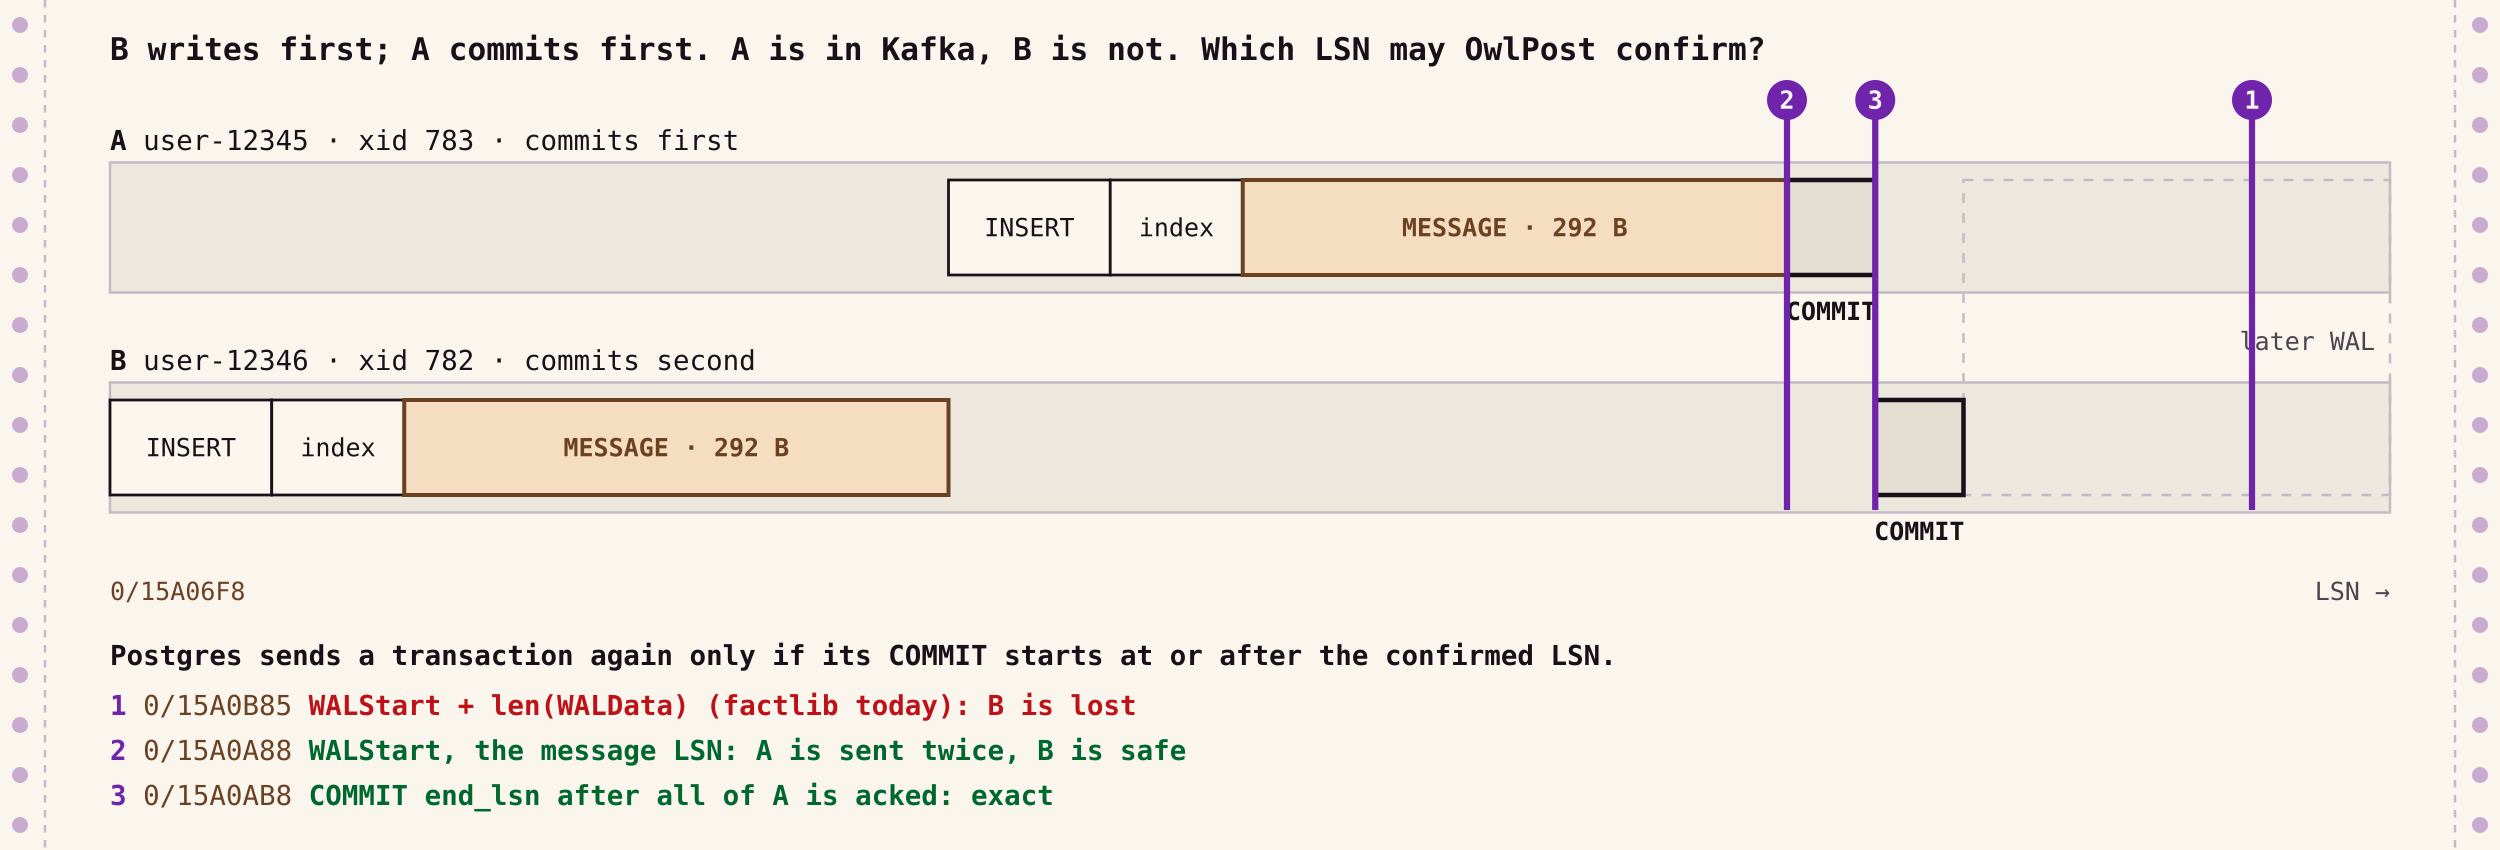
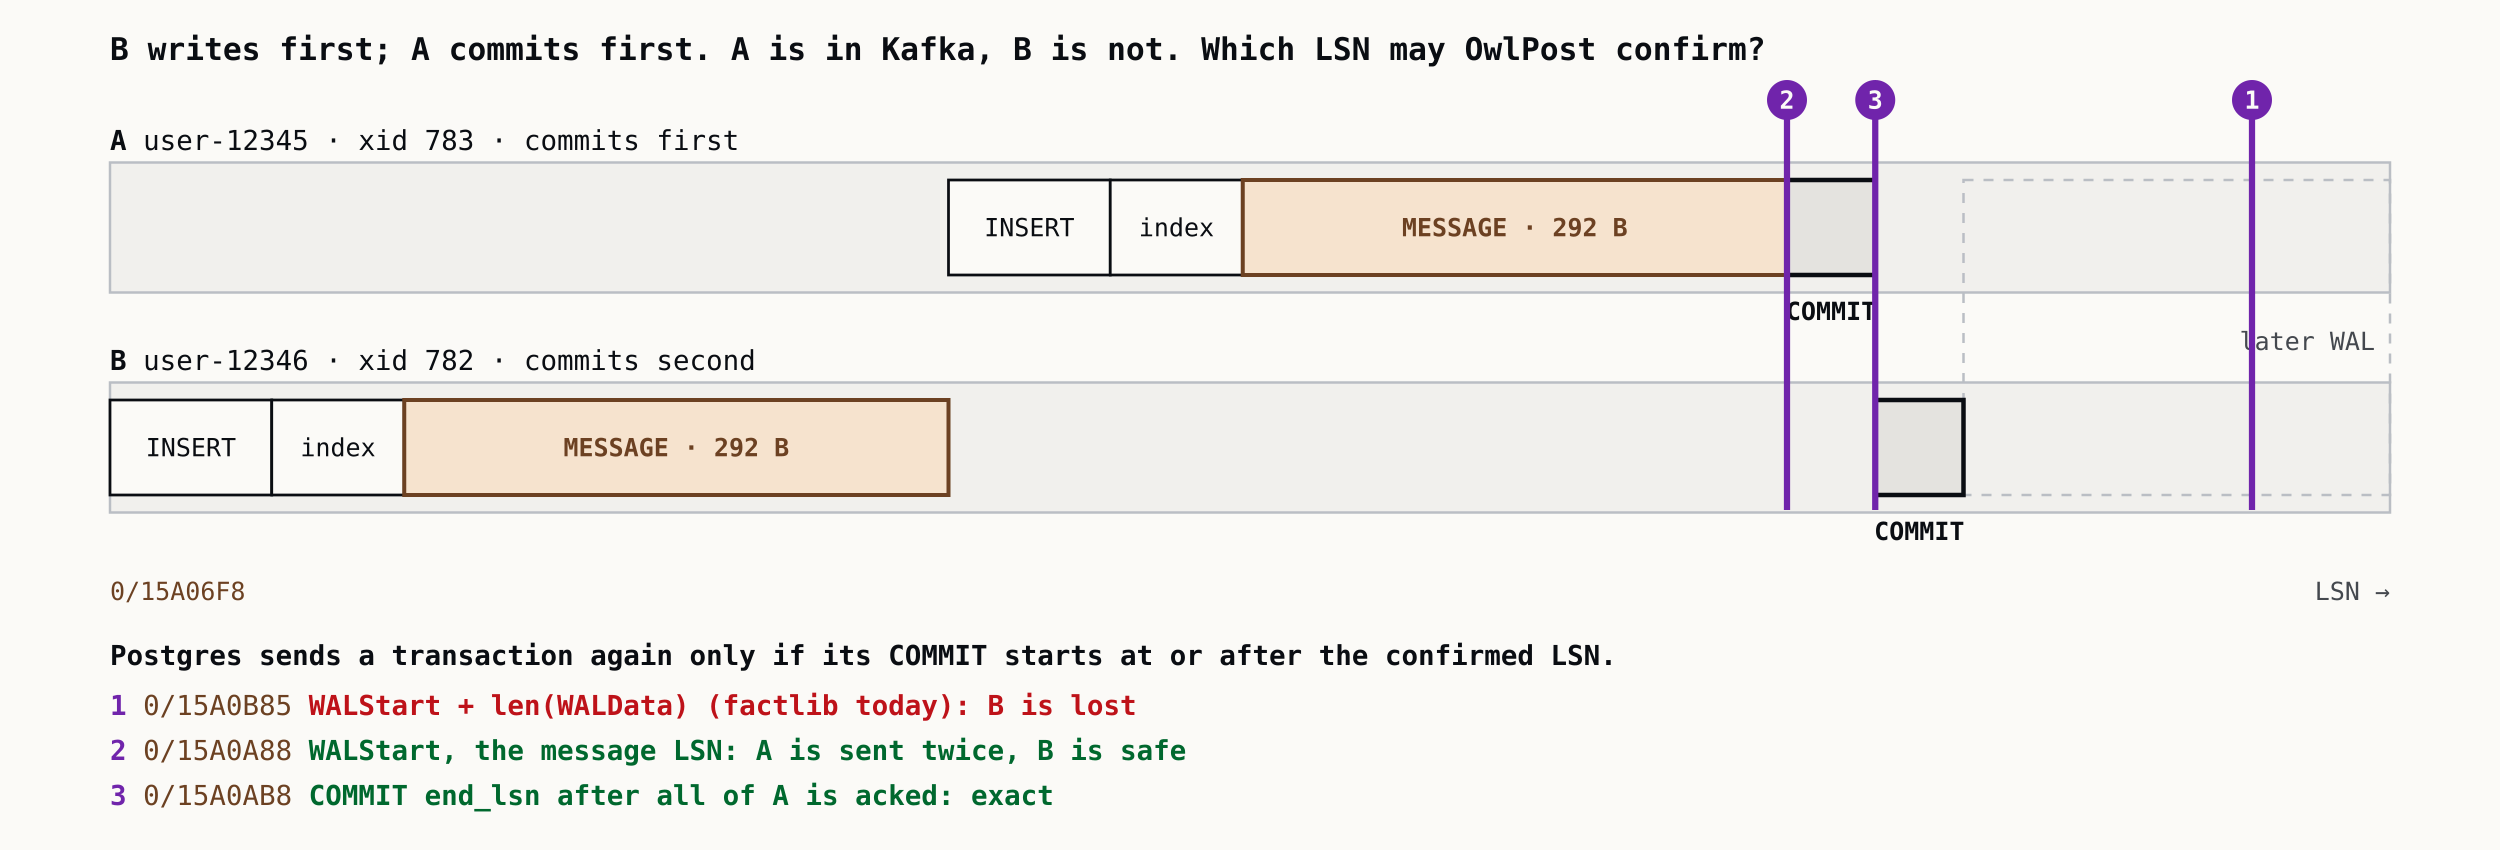
<svg xmlns="http://www.w3.org/2000/svg" viewBox="0 0 1000 340" font-family="ui-monospace,SFMono-Regular,Menlo,Consolas,monospace" font-size="11">
-   <rect width="1000" height="340" fill="#faf6ee" />
-   <circle cx="8" cy="10" r="3.2" fill="#c9abd0" />
-   <circle cx="992" cy="10" r="3.2" fill="#c9abd0" />
-   <circle cx="8" cy="30" r="3.2" fill="#c9abd0" />
-   <circle cx="992" cy="30" r="3.2" fill="#c9abd0" />
-   <circle cx="8" cy="50" r="3.2" fill="#c9abd0" />
-   <circle cx="992" cy="50" r="3.2" fill="#c9abd0" />
-   <circle cx="8" cy="70" r="3.2" fill="#c9abd0" />
-   <circle cx="992" cy="70" r="3.2" fill="#c9abd0" />
-   <circle cx="8" cy="90" r="3.2" fill="#c9abd0" />
-   <circle cx="992" cy="90" r="3.2" fill="#c9abd0" />
-   <circle cx="8" cy="110" r="3.2" fill="#c9abd0" />
-   <circle cx="992" cy="110" r="3.2" fill="#c9abd0" />
-   <circle cx="8" cy="130" r="3.2" fill="#c9abd0" />
-   <circle cx="992" cy="130" r="3.2" fill="#c9abd0" />
-   <circle cx="8" cy="150" r="3.2" fill="#c9abd0" />
-   <circle cx="992" cy="150" r="3.2" fill="#c9abd0" />
-   <circle cx="8" cy="170" r="3.2" fill="#c9abd0" />
-   <circle cx="992" cy="170" r="3.2" fill="#c9abd0" />
-   <circle cx="8" cy="190" r="3.2" fill="#c9abd0" />
-   <circle cx="992" cy="190" r="3.2" fill="#c9abd0" />
-   <circle cx="8" cy="210" r="3.2" fill="#c9abd0" />
-   <circle cx="992" cy="210" r="3.2" fill="#c9abd0" />
-   <circle cx="8" cy="230" r="3.2" fill="#c9abd0" />
-   <circle cx="992" cy="230" r="3.2" fill="#c9abd0" />
-   <circle cx="8" cy="250" r="3.2" fill="#c9abd0" />
-   <circle cx="992" cy="250" r="3.2" fill="#c9abd0" />
-   <circle cx="8" cy="270" r="3.2" fill="#c9abd0" />
-   <circle cx="992" cy="270" r="3.2" fill="#c9abd0" />
-   <circle cx="8" cy="290" r="3.2" fill="#c9abd0" />
-   <circle cx="992" cy="290" r="3.2" fill="#c9abd0" />
-   <circle cx="8" cy="310" r="3.2" fill="#c9abd0" />
-   <circle cx="992" cy="310" r="3.2" fill="#c9abd0" />
-   <circle cx="8" cy="330" r="3.2" fill="#c9abd0" />
-   <circle cx="992" cy="330" r="3.2" fill="#c9abd0" />
-   <line x1="18" y1="0" x2="18" y2="340" stroke="#c4bac6" stroke-dasharray="3 3" />
-   <line x1="982" y1="0" x2="982" y2="340" stroke="#c4bac6" stroke-dasharray="3 3" />
+   <rect width="1000" height="340" fill="#fbfaf7" />
  <defs>
    <marker id="i" viewBox="0 0 8 8" refX="7" refY="4" markerWidth="7" markerHeight="7" orient="auto">
-       <path d="M0,0 L8,4 L0,8 z" fill="#181119" />
+       <path d="M0,0 L8,4 L0,8 z" fill="#0a0d12" />
    </marker>
    <marker id="g" viewBox="0 0 8 8" refX="7" refY="4" markerWidth="7" markerHeight="7" orient="auto">
      <path d="M0,0 L8,4 L0,8 z" fill="#00682e" />
    </marker>
    <marker id="p" viewBox="0 0 8 8" refX="7" refY="4" markerWidth="7" markerHeight="7" orient="auto">
      <path d="M0,0 L8,4 L0,8 z" fill="#7024ab" />
    </marker>
    <pattern id="h" width="6" height="6" patternUnits="userSpaceOnUse" patternTransform="rotate(45)">
-       <rect width="6" height="6" fill="#faf6ee" />
-       <line x1="0" y1="0" x2="0" y2="6" stroke="#181119" stroke-width="1.4" />
+       <rect width="6" height="6" fill="#fbfaf7" />
+       <line x1="0" y1="0" x2="0" y2="6" stroke="#0a0d12" stroke-width="1.4" />
    </pattern>
  </defs>
-   <text x="44" y="24" font-size="12.5" font-weight="800" text-anchor="start" fill="#181119">B writes first; A commits first. A is in Kafka, B is not. Which LSN may OwlPost confirm?</text>
-   <text x="44" y="60" font-size="11" text-anchor="start" fill="#181119">
+   <text x="44" y="24" font-size="12.5" font-weight="800" text-anchor="start" fill="#0a0d12">B writes first; A commits first. A is in Kafka, B is not. Which LSN may OwlPost confirm?</text>
+   <text x="44" y="60" font-size="11" text-anchor="start" fill="#0a0d12">
    <tspan font-weight="800">A</tspan> user-12345 · xid 783 · commits first</text>
-   <text x="44" y="148" font-size="11" text-anchor="start" fill="#181119">
+   <text x="44" y="148" font-size="11" text-anchor="start" fill="#0a0d12">
    <tspan font-weight="800">B</tspan> user-12346 · xid 782 · commits second</text>
-   <rect x="44.0" y="65" width="912.0" height="52" fill="#ede8dd" stroke="#c4bac6" />
-   <rect x="44.0" y="153" width="912.0" height="52" fill="#ede8dd" stroke="#c4bac6" />
-   <rect x="785.4" y="72" width="170.6" height="126" fill="none" stroke="#c4bac6" stroke-dasharray="4 4" />
-   <text x="950.0" y="140" font-size="10" text-anchor="end" fill="#4d444f">later WAL</text>
-   <rect x="44.0" y="160.0" width="64.7" height="38.0" fill="#faf6ee" stroke="#181119" stroke-width="1.1" />
-   <text x="76.361" y="182.5" font-size="10" text-anchor="middle" fill="#181119">INSERT</text>
-   <rect x="108.7" y="160.0" width="53.0" height="38.0" fill="#faf6ee" stroke="#181119" stroke-width="1.1" />
-   <text x="135.2" y="182.5" font-size="10" text-anchor="middle" fill="#181119">index</text>
-   <rect x="161.7" y="160.0" width="217.7" height="38.0" fill="#f5ddc2" stroke="#6c4122" stroke-width="1.6" />
+   <rect x="44.0" y="65" width="912.0" height="52" fill="#f1f0ed" stroke="#babec4" />
+   <rect x="44.0" y="153" width="912.0" height="52" fill="#f1f0ed" stroke="#babec4" />
+   <rect x="785.4" y="72" width="170.6" height="126" fill="none" stroke="#babec4" stroke-dasharray="4 4" />
+   <text x="950.0" y="140" font-size="10" text-anchor="end" fill="#44484e">later WAL</text>
+   <rect x="44.0" y="160.0" width="64.7" height="38.0" fill="#fbfaf7" stroke="#0a0d12" stroke-width="1.1" />
+   <text x="76.361" y="182.5" font-size="10" text-anchor="middle" fill="#0a0d12">INSERT</text>
+   <rect x="108.7" y="160.0" width="53.0" height="38.0" fill="#fbfaf7" stroke="#0a0d12" stroke-width="1.1" />
+   <text x="135.2" y="182.5" font-size="10" text-anchor="middle" fill="#0a0d12">index</text>
+   <rect x="161.7" y="160.0" width="217.7" height="38.0" fill="#f6e3ce" stroke="#6c4122" stroke-width="1.6" />
  <text x="270.529" y="182.5" font-size="10" font-weight="800" text-anchor="middle" fill="#6c4122">MESSAGE · 292 B</text>
-   <rect x="379.4" y="72.0" width="64.7" height="38.0" fill="#faf6ee" stroke="#181119" stroke-width="1.1" />
-   <text x="411.742" y="94.5" font-size="10" text-anchor="middle" fill="#181119">INSERT</text>
-   <rect x="444.1" y="72.0" width="53.0" height="38.0" fill="#faf6ee" stroke="#181119" stroke-width="1.1" />
-   <text x="470.581" y="94.5" font-size="10" text-anchor="middle" fill="#181119">index</text>
-   <rect x="497.1" y="72.0" width="217.7" height="38.0" fill="#f5ddc2" stroke="#6c4122" stroke-width="1.6" />
+   <rect x="379.4" y="72.0" width="64.7" height="38.0" fill="#fbfaf7" stroke="#0a0d12" stroke-width="1.1" />
+   <text x="411.742" y="94.5" font-size="10" text-anchor="middle" fill="#0a0d12">INSERT</text>
+   <rect x="444.1" y="72.0" width="53.0" height="38.0" fill="#fbfaf7" stroke="#0a0d12" stroke-width="1.1" />
+   <text x="470.581" y="94.5" font-size="10" text-anchor="middle" fill="#0a0d12">index</text>
+   <rect x="497.1" y="72.0" width="217.7" height="38.0" fill="#f6e3ce" stroke="#6c4122" stroke-width="1.6" />
  <text x="605.91" y="94.5" font-size="10" font-weight="800" text-anchor="middle" fill="#6c4122">MESSAGE · 292 B</text>
-   <rect x="714.8" y="72.0" width="35.3" height="38.0" fill="#e3ddd2" stroke="#181119" stroke-width="1.8" />
-   <text x="732.413" y="128" font-size="10" font-weight="800" text-anchor="middle" fill="#181119">COMMIT</text>
-   <rect x="750.1" y="160.0" width="35.3" height="38.0" fill="#e3ddd2" stroke="#181119" stroke-width="1.8" />
-   <text x="767.716" y="216" font-size="10" font-weight="800" text-anchor="middle" fill="#181119">COMMIT</text>
+   <rect x="714.8" y="72.0" width="35.3" height="38.0" fill="#e4e3df" stroke="#0a0d12" stroke-width="1.8" />
+   <text x="732.413" y="128" font-size="10" font-weight="800" text-anchor="middle" fill="#0a0d12">COMMIT</text>
+   <rect x="750.1" y="160.0" width="35.3" height="38.0" fill="#e4e3df" stroke="#0a0d12" stroke-width="1.8" />
+   <text x="767.716" y="216" font-size="10" font-weight="800" text-anchor="middle" fill="#0a0d12">COMMIT</text>
  <line x1="900.8" x2="900.8" y1="44" y2="204" stroke="#7024ab" stroke-width="2.5" />
  <circle cx="900.8" cy="40" r="8" fill="#7024ab" />
-   <text x="900.8" y="43.5" font-size="10" font-weight="800" text-anchor="middle" fill="#faf6ee">1</text>
+   <text x="900.8" y="43.5" font-size="10" font-weight="800" text-anchor="middle" fill="#fbfaf7">1</text>
  <line x1="714.8" x2="714.8" y1="44" y2="204" stroke="#7024ab" stroke-width="2.5" />
  <circle cx="714.8" cy="40" r="8" fill="#7024ab" />
-   <text x="714.8" y="43.5" font-size="10" font-weight="800" text-anchor="middle" fill="#faf6ee">2</text>
+   <text x="714.8" y="43.5" font-size="10" font-weight="800" text-anchor="middle" fill="#fbfaf7">2</text>
  <line x1="750.1" x2="750.1" y1="44" y2="204" stroke="#7024ab" stroke-width="2.5" />
  <circle cx="750.1" cy="40" r="8" fill="#7024ab" />
-   <text x="750.1" y="43.5" font-size="10" font-weight="800" text-anchor="middle" fill="#faf6ee">3</text>
+   <text x="750.1" y="43.5" font-size="10" font-weight="800" text-anchor="middle" fill="#fbfaf7">3</text>
  <text x="44" y="240" font-size="10" text-anchor="start" fill="#6c4122">0/15A06F8</text>
-   <text x="956" y="240" font-size="10" text-anchor="end" fill="#4d444f">LSN →</text>
-   <text x="44" y="266" font-size="11" font-weight="800" text-anchor="start" fill="#181119">Postgres sends a transaction again only if its COMMIT starts at or after the confirmed LSN.</text>
-   <text x="44" y="286" font-size="11" text-anchor="start" fill="#181119">
+   <text x="956" y="240" font-size="10" text-anchor="end" fill="#44484e">LSN →</text>
+   <text x="44" y="266" font-size="11" font-weight="800" text-anchor="start" fill="#0a0d12">Postgres sends a transaction again only if its COMMIT starts at or after the confirmed LSN.</text>
+   <text x="44" y="286" font-size="11" text-anchor="start" fill="#0a0d12">
    <tspan font-weight="800" fill="#7024ab">1</tspan>
    <tspan fill="#6c4122">0/15A0B85</tspan>
    <tspan fill="#be1219" font-weight="800">WALStart + len(WALData) (factlib today): B is lost</tspan>
  </text>
-   <text x="44" y="304" font-size="11" text-anchor="start" fill="#181119">
+   <text x="44" y="304" font-size="11" text-anchor="start" fill="#0a0d12">
    <tspan font-weight="800" fill="#7024ab">2</tspan>
    <tspan fill="#6c4122">0/15A0A88</tspan>
    <tspan fill="#00682e" font-weight="800">WALStart, the message LSN: A is sent twice, B is safe</tspan>
  </text>
-   <text x="44" y="322" font-size="11" text-anchor="start" fill="#181119">
+   <text x="44" y="322" font-size="11" text-anchor="start" fill="#0a0d12">
    <tspan font-weight="800" fill="#7024ab">3</tspan>
    <tspan fill="#6c4122">0/15A0AB8</tspan>
    <tspan fill="#00682e" font-weight="800">COMMIT end_lsn after all of A is acked: exact</tspan>
  </text>
</svg>
